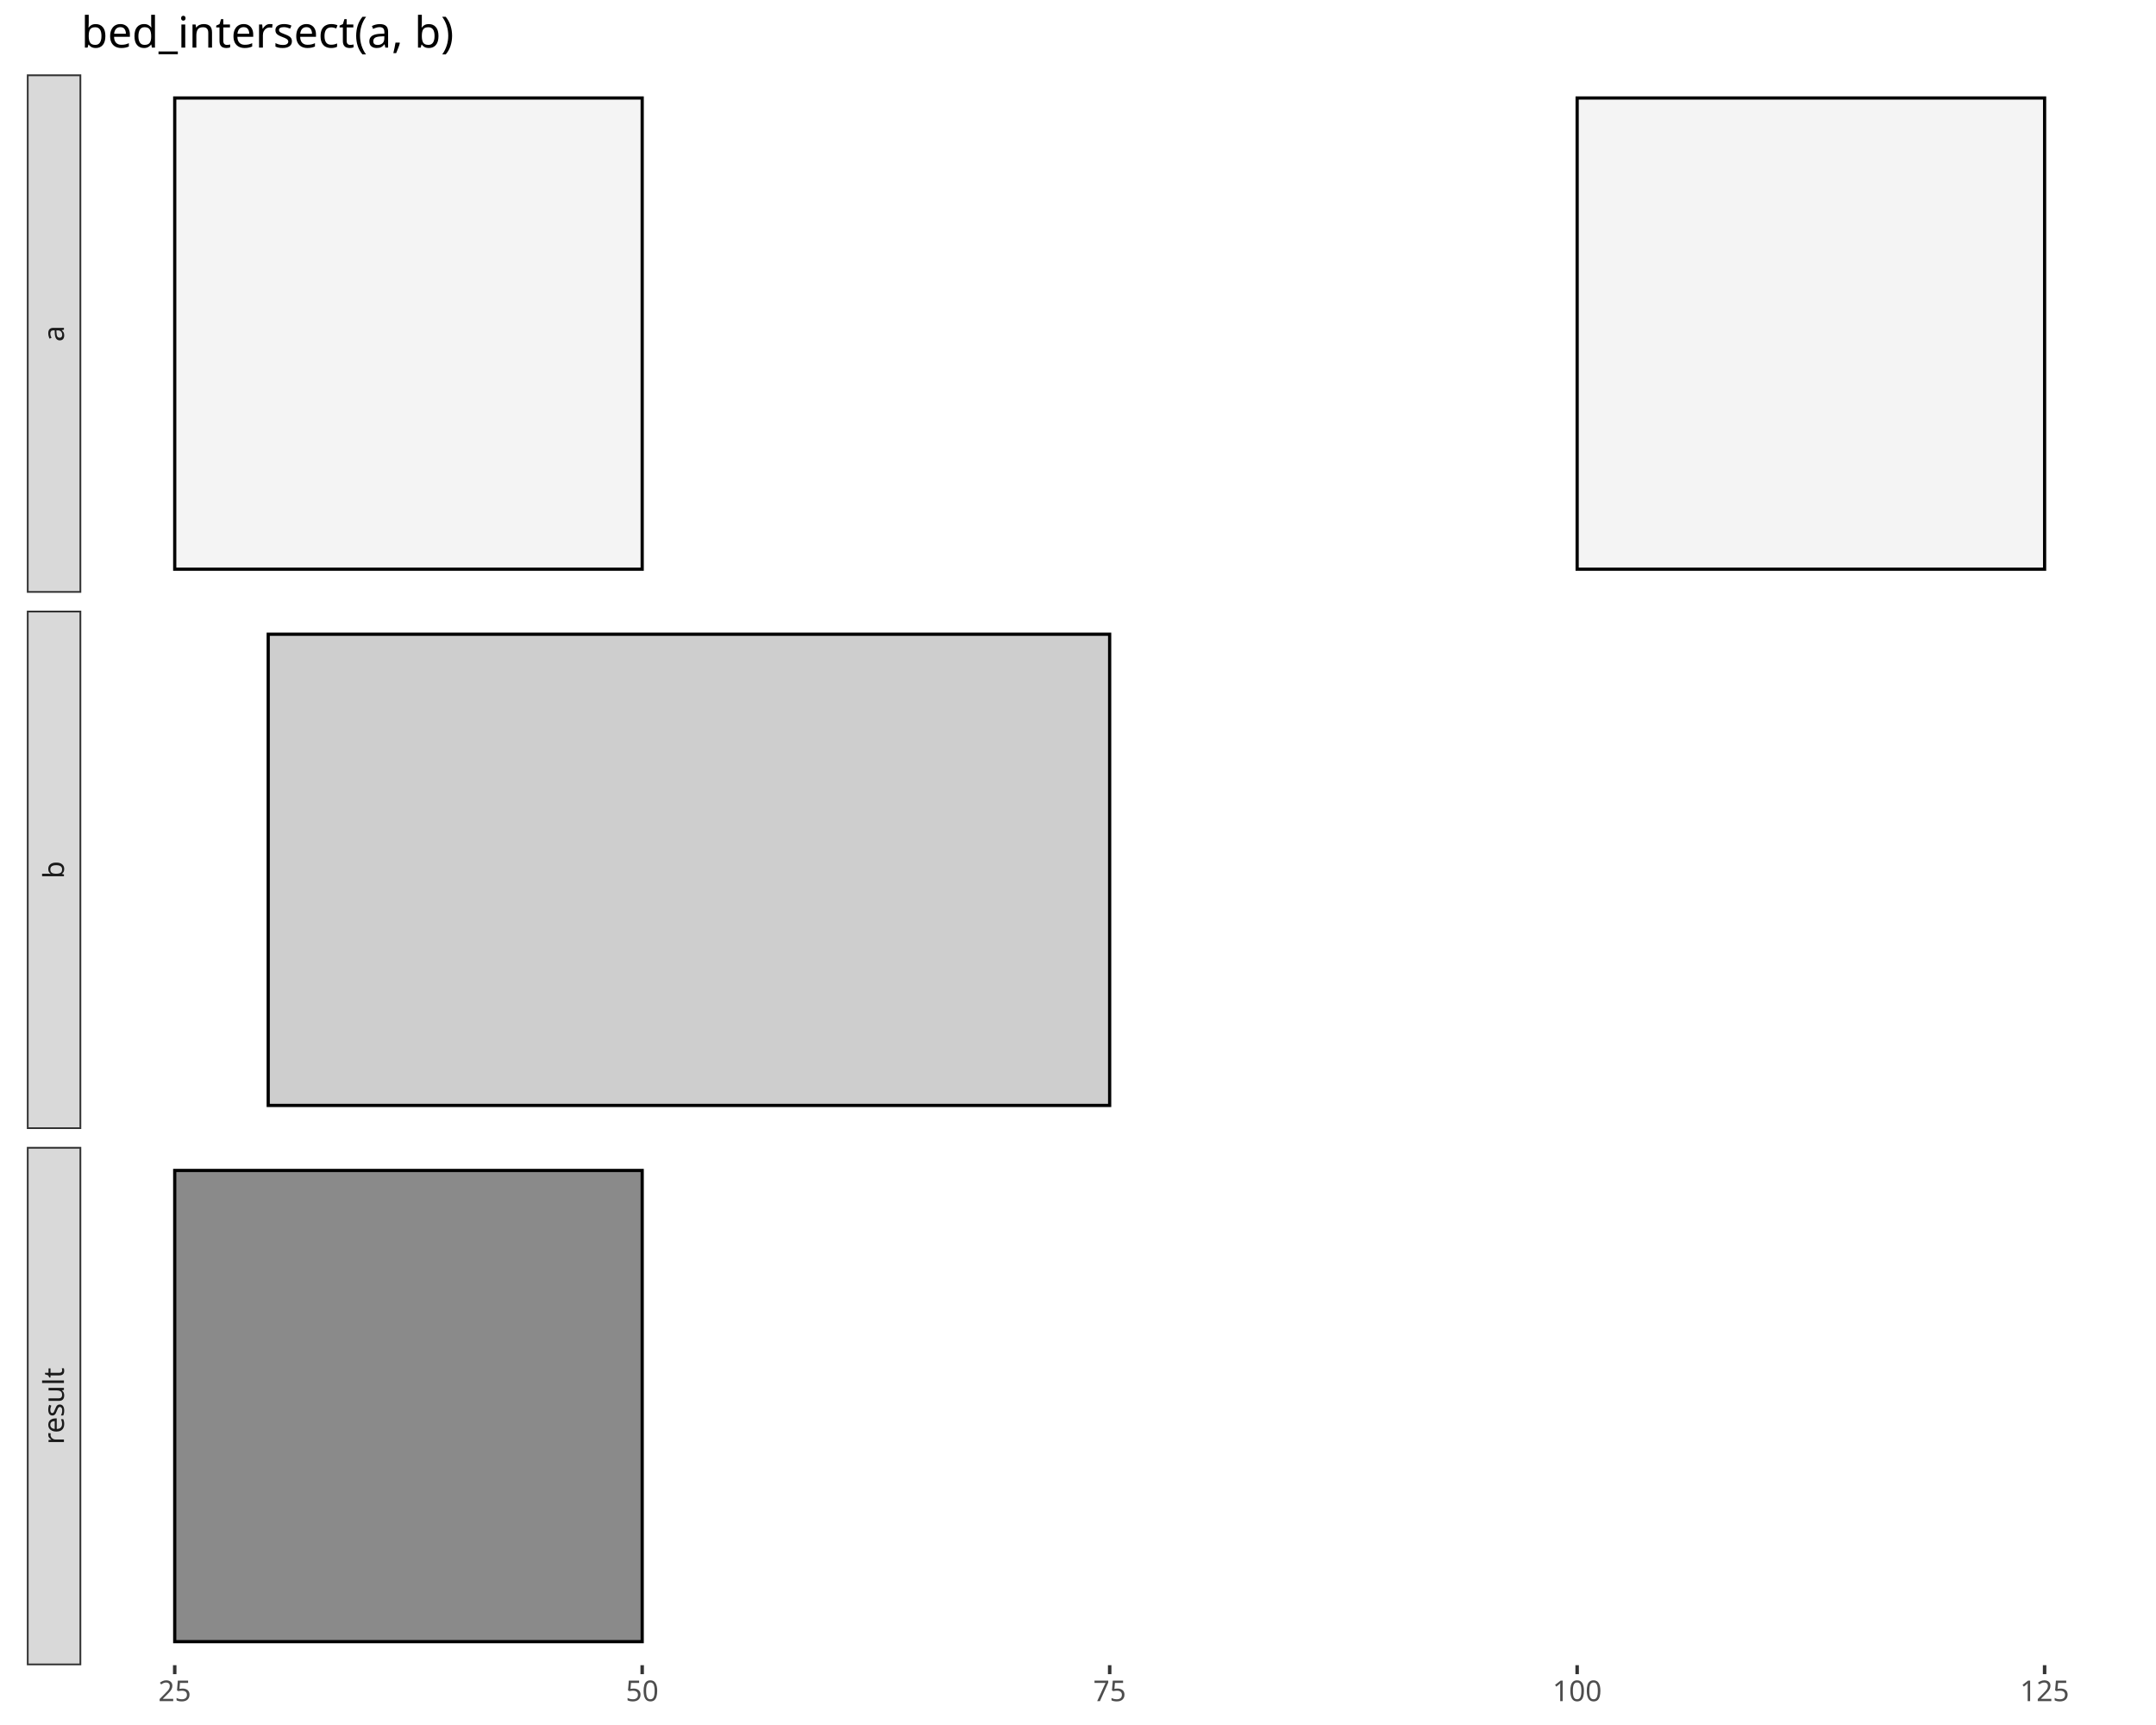
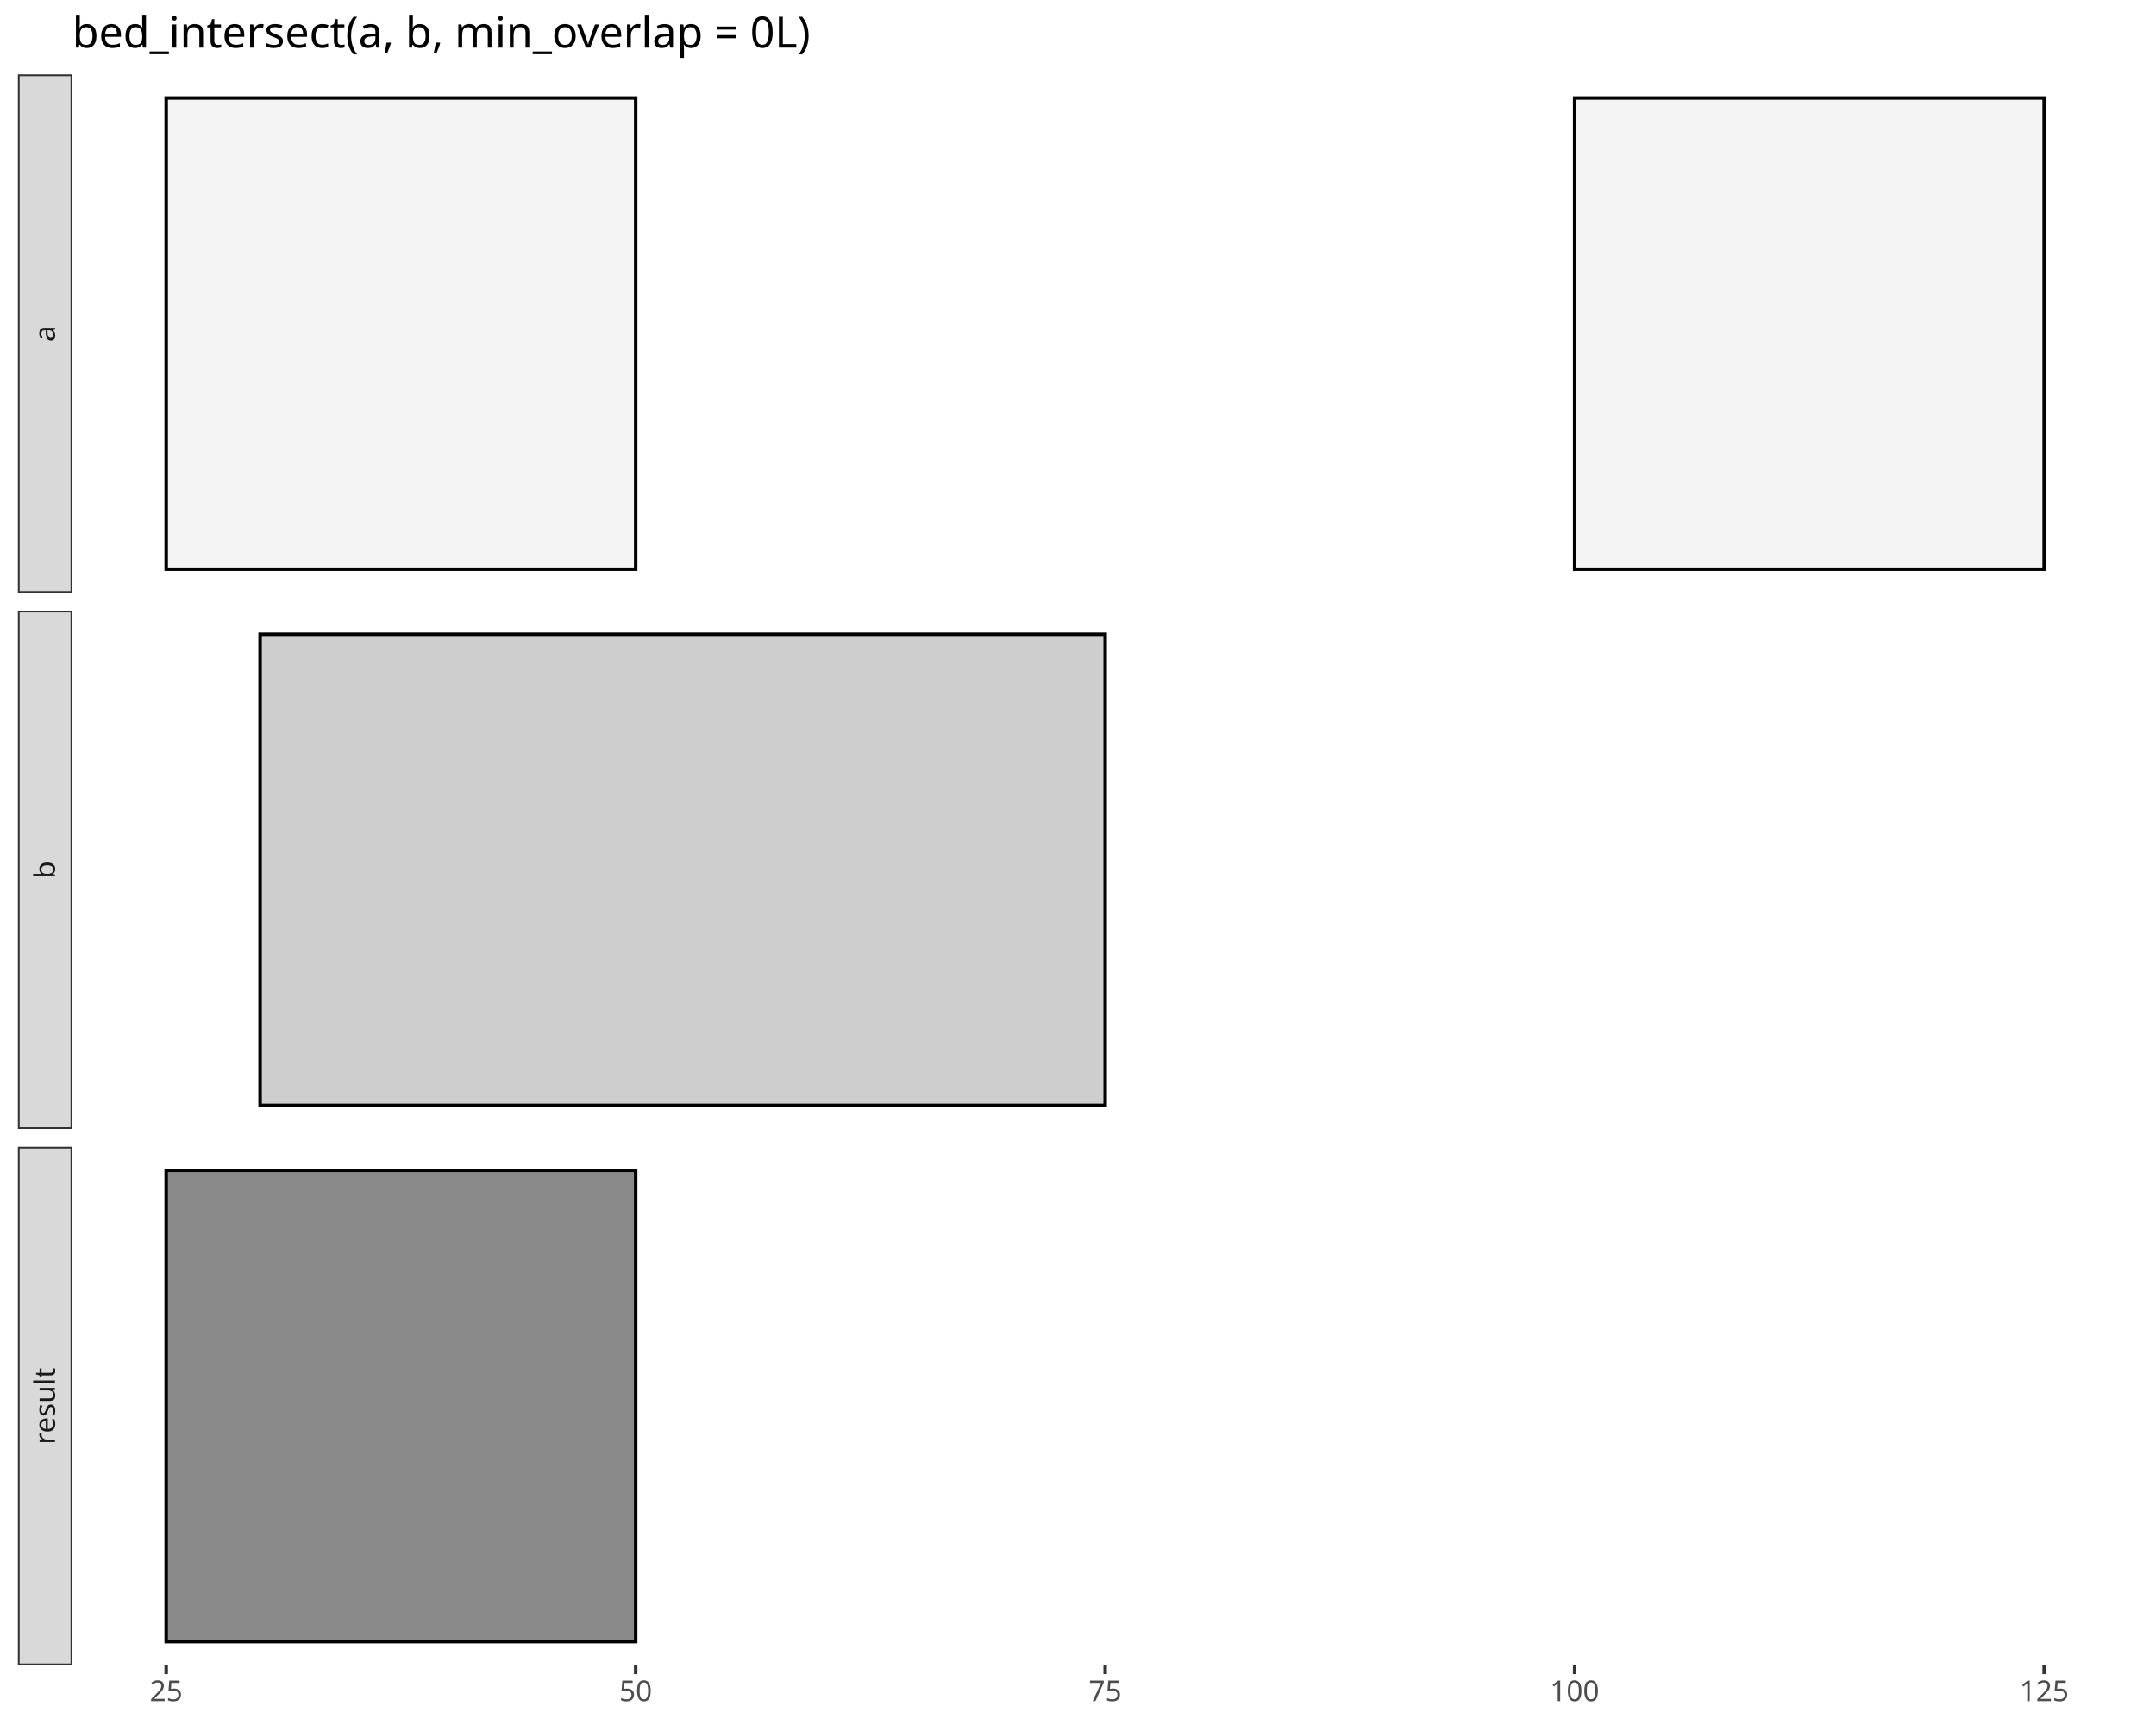
<svg xmlns="http://www.w3.org/2000/svg" class="svglite" data-engine-version="2.0" width="720.00pt" height="576.00pt" viewBox="0 0 720.00 576.00">
  <defs>
    <style type="text/css">
    .svglite line, .svglite polyline, .svglite polygon, .svglite path, .svglite rect, .svglite circle {
      fill: none;
      stroke: #000000;
      stroke-linecap: round;
      stroke-linejoin: round;
      stroke-miterlimit: 10.00;
    }
  </style>
  </defs>
  <rect width="100%" height="100%" style="stroke: none; fill: #FFFFFF;" />
  <defs>
    <clipPath id="cpMC4wMHw3MjAuMDB8MC4wMHw1NzYuMDA=">
      <rect x="0.00" y="0.00" width="720.00" height="576.00" />
    </clipPath>
  </defs>
  <g clip-path="url(#cpMC4wMHw3MjAuMDB8MC4wMHw1NzYuMDA=)">
</g>
  <defs>
-     <clipPath id="cpMjcuMTN8NzE0LjAyfDI0Ljg1fDE5Ny45Mw==">
-       <rect x="27.13" y="24.85" width="686.89" height="173.08" />
+     <clipPath id="cpMjQuMTR8NzE0LjAyfDI0Ljg1fDE5Ny45Mw==">
+       <rect x="24.14" y="24.85" width="689.88" height="173.08" />
    </clipPath>
  </defs>
-   <g clip-path="url(#cpMjcuMTN8NzE0LjAyfDI0Ljg1fDE5Ny45Mw==)">
-     <rect x="58.35" y="32.72" width="156.11" height="157.34" style="stroke-width: 1.07; stroke-linecap: butt; stroke-linejoin: miter; fill: #F0F0F0; fill-opacity: 0.75;" />
-     <rect x="526.69" y="32.72" width="156.11" height="157.34" style="stroke-width: 1.07; stroke-linecap: butt; stroke-linejoin: miter; fill: #F0F0F0; fill-opacity: 0.75;" />
+   <g clip-path="url(#cpMjQuMTR8NzE0LjAyfDI0Ljg1fDE5Ny45Mw==)">
+     <rect x="55.50" y="32.72" width="156.79" height="157.34" style="stroke-width: 1.16; stroke-linecap: butt; stroke-linejoin: miter; fill: #F0F0F0; fill-opacity: 0.75;" />
+     <rect x="525.87" y="32.72" width="156.79" height="157.34" style="stroke-width: 1.16; stroke-linecap: butt; stroke-linejoin: miter; fill: #F0F0F0; fill-opacity: 0.75;" />
  </g>
  <g clip-path="url(#cpMC4wMHw3MjAuMDB8MC4wMHw1NzYuMDA=)">
</g>
  <defs>
-     <clipPath id="cpMjcuMTN8NzE0LjAyfDIwMy45MXwzNzYuOTk=">
-       <rect x="27.13" y="203.91" width="686.89" height="173.08" />
+     <clipPath id="cpMjQuMTR8NzE0LjAyfDIwMy45MXwzNzYuOTk=">
+       <rect x="24.14" y="203.91" width="689.88" height="173.08" />
    </clipPath>
  </defs>
-   <g clip-path="url(#cpMjcuMTN8NzE0LjAyfDIwMy45MXwzNzYuOTk=)">
-     <rect x="89.57" y="211.78" width="281.00" height="157.34" style="stroke-width: 1.07; stroke-linecap: butt; stroke-linejoin: miter; fill: #BDBDBD; fill-opacity: 0.75;" />
+   <g clip-path="url(#cpMjQuMTR8NzE0LjAyfDIwMy45MXwzNzYuOTk=)">
+     <rect x="86.86" y="211.78" width="282.22" height="157.34" style="stroke-width: 1.16; stroke-linecap: butt; stroke-linejoin: miter; fill: #BDBDBD; fill-opacity: 0.75;" />
  </g>
  <g clip-path="url(#cpMC4wMHw3MjAuMDB8MC4wMHw1NzYuMDA=)">
</g>
  <defs>
-     <clipPath id="cpMjcuMTN8NzE0LjAyfDM4Mi45N3w1NTYuMDQ=">
-       <rect x="27.13" y="382.97" width="686.89" height="173.08" />
+     <clipPath id="cpMjQuMTR8NzE0LjAyfDM4Mi45N3w1NTYuMDQ=">
+       <rect x="24.14" y="382.97" width="689.88" height="173.08" />
    </clipPath>
  </defs>
-   <g clip-path="url(#cpMjcuMTN8NzE0LjAyfDM4Mi45N3w1NTYuMDQ=)">
-     <rect x="58.35" y="390.83" width="156.11" height="157.34" style="stroke-width: 1.07; stroke-linecap: butt; stroke-linejoin: miter; fill: #636363; fill-opacity: 0.75;" />
+   <g clip-path="url(#cpMjQuMTR8NzE0LjAyfDM4Mi45N3w1NTYuMDQ=)">
+     <rect x="55.50" y="390.83" width="156.79" height="157.34" style="stroke-width: 1.16; stroke-linecap: butt; stroke-linejoin: miter; fill: #636363; fill-opacity: 0.75;" />
  </g>
  <g clip-path="url(#cpMC4wMHw3MjAuMDB8MC4wMHw1NzYuMDA=)">
</g>
  <defs>
-     <clipPath id="cpOC45N3wyNy4xM3wyNC44NXwxOTcuOTM=">
-       <rect x="8.97" y="24.85" width="18.16" height="173.08" />
+     <clipPath id="cpNS45OHwyNC4xNHwyNC44NXwxOTcuOTM=">
+       <rect x="5.98" y="24.85" width="18.16" height="173.08" />
    </clipPath>
  </defs>
-   <g clip-path="url(#cpOC45N3wyNy4xM3wyNC44NXwxOTcuOTM=)">
-     <rect x="8.97" y="24.85" width="18.16" height="173.08" style="stroke-width: 1.16; stroke: #333333; fill: #D9D9D9;" />
-     <text transform="translate(21.35,111.39) rotate(-90)" text-anchor="middle" style="font-size: 9.60px; fill: #1A1A1A; font-family: sans;" textLength="5.34px" lengthAdjust="spacingAndGlyphs">a</text>
+   <g clip-path="url(#cpNS45OHwyNC4xNHwyNC44NXwxOTcuOTM=)">
+     <rect x="5.98" y="24.85" width="18.16" height="173.08" style="stroke-width: 1.16; stroke: #333333; fill: #D9D9D9;" />
+     <text transform="translate(18.36,111.39) rotate(-90)" text-anchor="middle" style="font-size: 9.60px; fill: #1A1A1A; font-family: sans;" textLength="5.34px" lengthAdjust="spacingAndGlyphs">a</text>
  </g>
  <g clip-path="url(#cpMC4wMHw3MjAuMDB8MC4wMHw1NzYuMDA=)">
</g>
  <defs>
-     <clipPath id="cpOC45N3wyNy4xM3wyMDMuOTF8Mzc2Ljk5">
-       <rect x="8.97" y="203.91" width="18.16" height="173.08" />
+     <clipPath id="cpNS45OHwyNC4xNHwyMDMuOTF8Mzc2Ljk5">
+       <rect x="5.98" y="203.91" width="18.16" height="173.08" />
    </clipPath>
  </defs>
-   <g clip-path="url(#cpOC45N3wyNy4xM3wyMDMuOTF8Mzc2Ljk5)">
-     <rect x="8.97" y="203.91" width="18.16" height="173.08" style="stroke-width: 1.16; stroke: #333333; fill: #D9D9D9;" />
-     <text transform="translate(21.35,290.45) rotate(-90)" text-anchor="middle" style="font-size: 9.60px; fill: #1A1A1A; font-family: sans;" textLength="5.34px" lengthAdjust="spacingAndGlyphs">b</text>
+   <g clip-path="url(#cpNS45OHwyNC4xNHwyMDMuOTF8Mzc2Ljk5)">
+     <rect x="5.98" y="203.91" width="18.16" height="173.08" style="stroke-width: 1.16; stroke: #333333; fill: #D9D9D9;" />
+     <text transform="translate(18.36,290.45) rotate(-90)" text-anchor="middle" style="font-size: 9.60px; fill: #1A1A1A; font-family: sans;" textLength="5.34px" lengthAdjust="spacingAndGlyphs">b</text>
  </g>
  <g clip-path="url(#cpMC4wMHw3MjAuMDB8MC4wMHw1NzYuMDA=)">
</g>
  <defs>
-     <clipPath id="cpOC45N3wyNy4xM3wzODIuOTd8NTU2LjA0">
-       <rect x="8.97" y="382.97" width="18.16" height="173.08" />
+     <clipPath id="cpNS45OHwyNC4xNHwzODIuOTd8NTU2LjA0">
+       <rect x="5.98" y="382.97" width="18.16" height="173.08" />
    </clipPath>
  </defs>
-   <g clip-path="url(#cpOC45N3wyNy4xM3wzODIuOTd8NTU2LjA0)">
-     <rect x="8.97" y="382.97" width="18.16" height="173.08" style="stroke-width: 1.16; stroke: #333333; fill: #D9D9D9;" />
-     <text transform="translate(21.35,469.50) rotate(-90)" text-anchor="middle" style="font-size: 9.60px; fill: #1A1A1A; font-family: sans;" textLength="23.48px" lengthAdjust="spacingAndGlyphs">result</text>
+   <g clip-path="url(#cpNS45OHwyNC4xNHwzODIuOTd8NTU2LjA0)">
+     <rect x="5.98" y="382.97" width="18.16" height="173.08" style="stroke-width: 1.16; stroke: #333333; fill: #D9D9D9;" />
+     <text transform="translate(18.36,469.50) rotate(-90)" text-anchor="middle" style="font-size: 9.60px; fill: #1A1A1A; font-family: sans;" textLength="23.48px" lengthAdjust="spacingAndGlyphs">result</text>
  </g>
  <g clip-path="url(#cpMC4wMHw3MjAuMDB8MC4wMHw1NzYuMDA=)">
-     <polyline points="58.35,559.03 58.35,556.04 " style="stroke-width: 1.16; stroke: #333333; stroke-linecap: butt;" />
-     <polyline points="214.46,559.03 214.46,556.04 " style="stroke-width: 1.16; stroke: #333333; stroke-linecap: butt;" />
-     <polyline points="370.58,559.03 370.58,556.04 " style="stroke-width: 1.16; stroke: #333333; stroke-linecap: butt;" />
-     <polyline points="526.69,559.03 526.69,556.04 " style="stroke-width: 1.16; stroke: #333333; stroke-linecap: butt;" />
-     <polyline points="682.80,559.03 682.80,556.04 " style="stroke-width: 1.16; stroke: #333333; stroke-linecap: butt;" />
-     <text x="58.35" y="568.03" text-anchor="middle" style="font-size: 9.60px; fill: #4D4D4D; font-family: sans;" textLength="10.68px" lengthAdjust="spacingAndGlyphs">25</text>
-     <text x="214.46" y="568.03" text-anchor="middle" style="font-size: 9.60px; fill: #4D4D4D; font-family: sans;" textLength="10.68px" lengthAdjust="spacingAndGlyphs">50</text>
-     <text x="370.58" y="568.03" text-anchor="middle" style="font-size: 9.60px; fill: #4D4D4D; font-family: sans;" textLength="10.68px" lengthAdjust="spacingAndGlyphs">75</text>
-     <text x="526.69" y="568.03" text-anchor="middle" style="font-size: 9.60px; fill: #4D4D4D; font-family: sans;" textLength="16.02px" lengthAdjust="spacingAndGlyphs">100</text>
-     <text x="682.80" y="568.03" text-anchor="middle" style="font-size: 9.60px; fill: #4D4D4D; font-family: sans;" textLength="16.02px" lengthAdjust="spacingAndGlyphs">125</text>
-     <text x="27.13" y="15.89" style="font-size: 14.40px; font-family: sans;" textLength="120.08px" lengthAdjust="spacingAndGlyphs">bed_intersect(a, b)</text>
+     <polyline points="55.50,559.03 55.50,556.04 " style="stroke-width: 1.16; stroke: #333333; stroke-linecap: butt;" />
+     <polyline points="212.29,559.03 212.29,556.04 " style="stroke-width: 1.16; stroke: #333333; stroke-linecap: butt;" />
+     <polyline points="369.08,559.03 369.08,556.04 " style="stroke-width: 1.16; stroke: #333333; stroke-linecap: butt;" />
+     <polyline points="525.87,559.03 525.87,556.04 " style="stroke-width: 1.16; stroke: #333333; stroke-linecap: butt;" />
+     <polyline points="682.66,559.03 682.66,556.04 " style="stroke-width: 1.16; stroke: #333333; stroke-linecap: butt;" />
+     <text x="55.50" y="568.03" text-anchor="middle" style="font-size: 9.60px; fill: #4D4D4D; font-family: sans;" textLength="10.68px" lengthAdjust="spacingAndGlyphs">25</text>
+     <text x="212.29" y="568.03" text-anchor="middle" style="font-size: 9.60px; fill: #4D4D4D; font-family: sans;" textLength="10.68px" lengthAdjust="spacingAndGlyphs">50</text>
+     <text x="369.08" y="568.03" text-anchor="middle" style="font-size: 9.60px; fill: #4D4D4D; font-family: sans;" textLength="10.68px" lengthAdjust="spacingAndGlyphs">75</text>
+     <text x="525.87" y="568.03" text-anchor="middle" style="font-size: 9.60px; fill: #4D4D4D; font-family: sans;" textLength="16.02px" lengthAdjust="spacingAndGlyphs">100</text>
+     <text x="682.66" y="568.03" text-anchor="middle" style="font-size: 9.60px; fill: #4D4D4D; font-family: sans;" textLength="16.02px" lengthAdjust="spacingAndGlyphs">125</text>
+     <text x="24.14" y="15.89" style="font-size: 14.40px; font-family: sans;" textLength="238.97px" lengthAdjust="spacingAndGlyphs">bed_intersect(a, b, min_overlap = 0L)</text>
  </g>
</svg>
